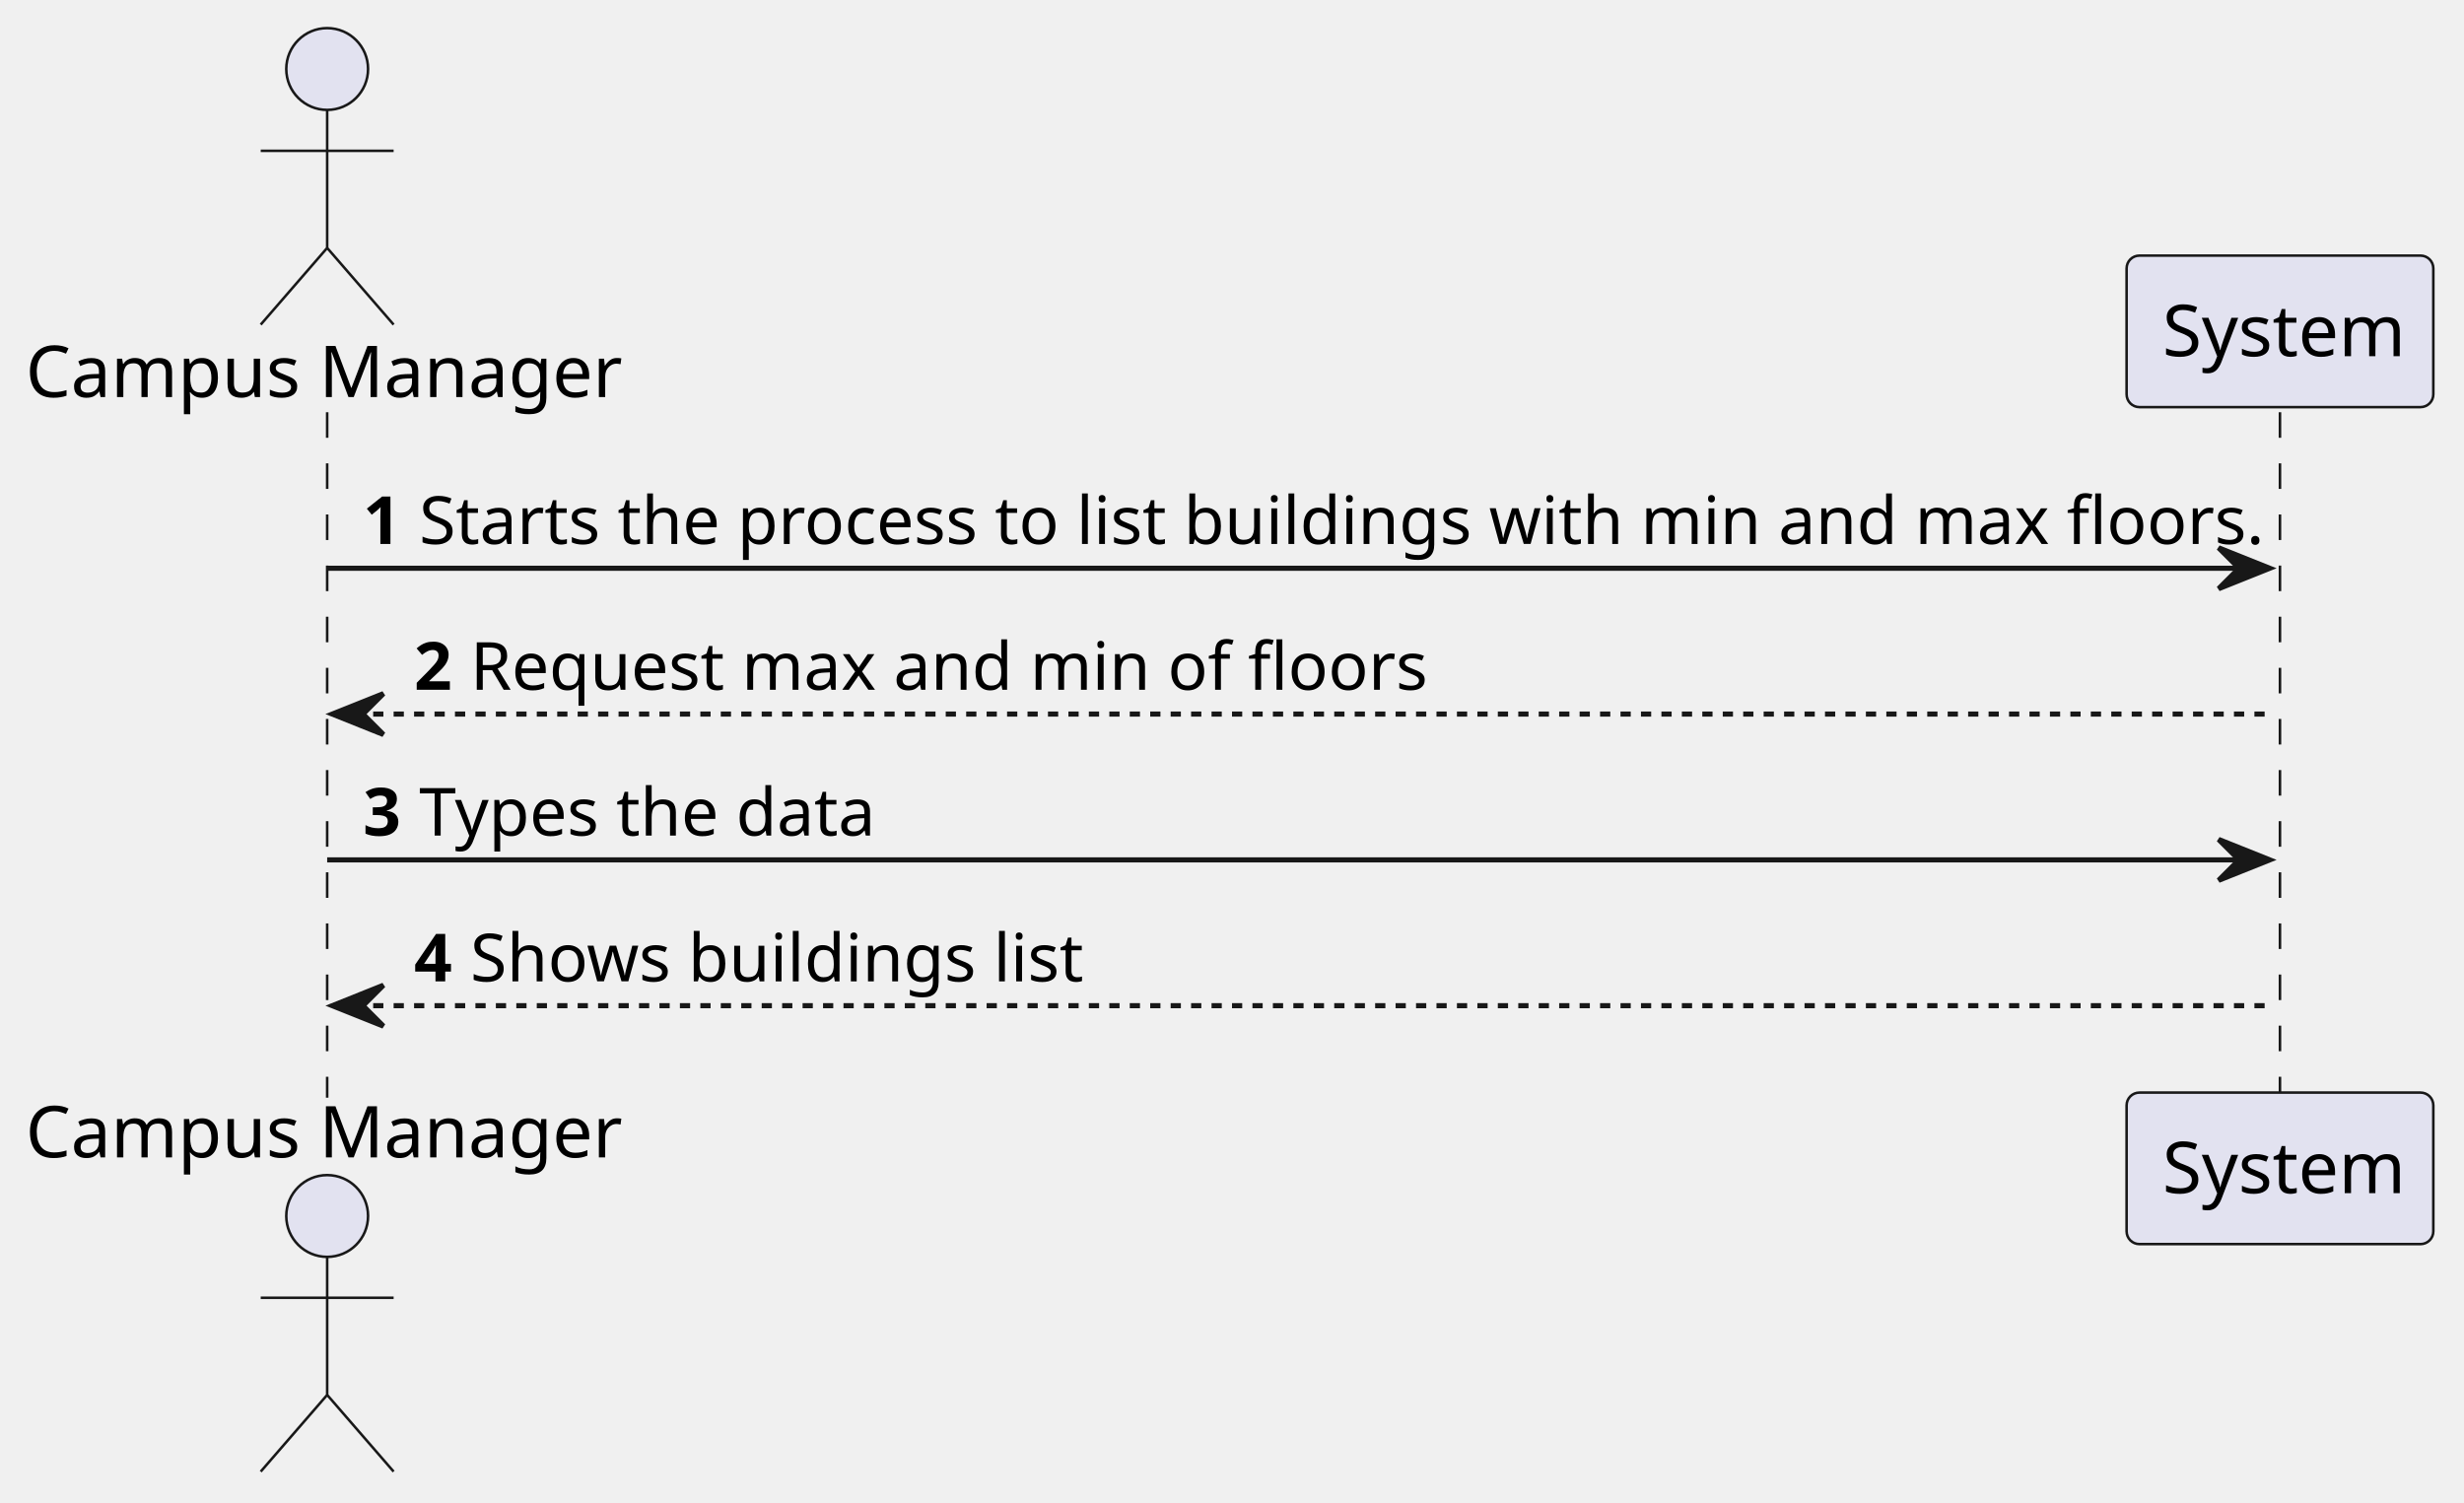
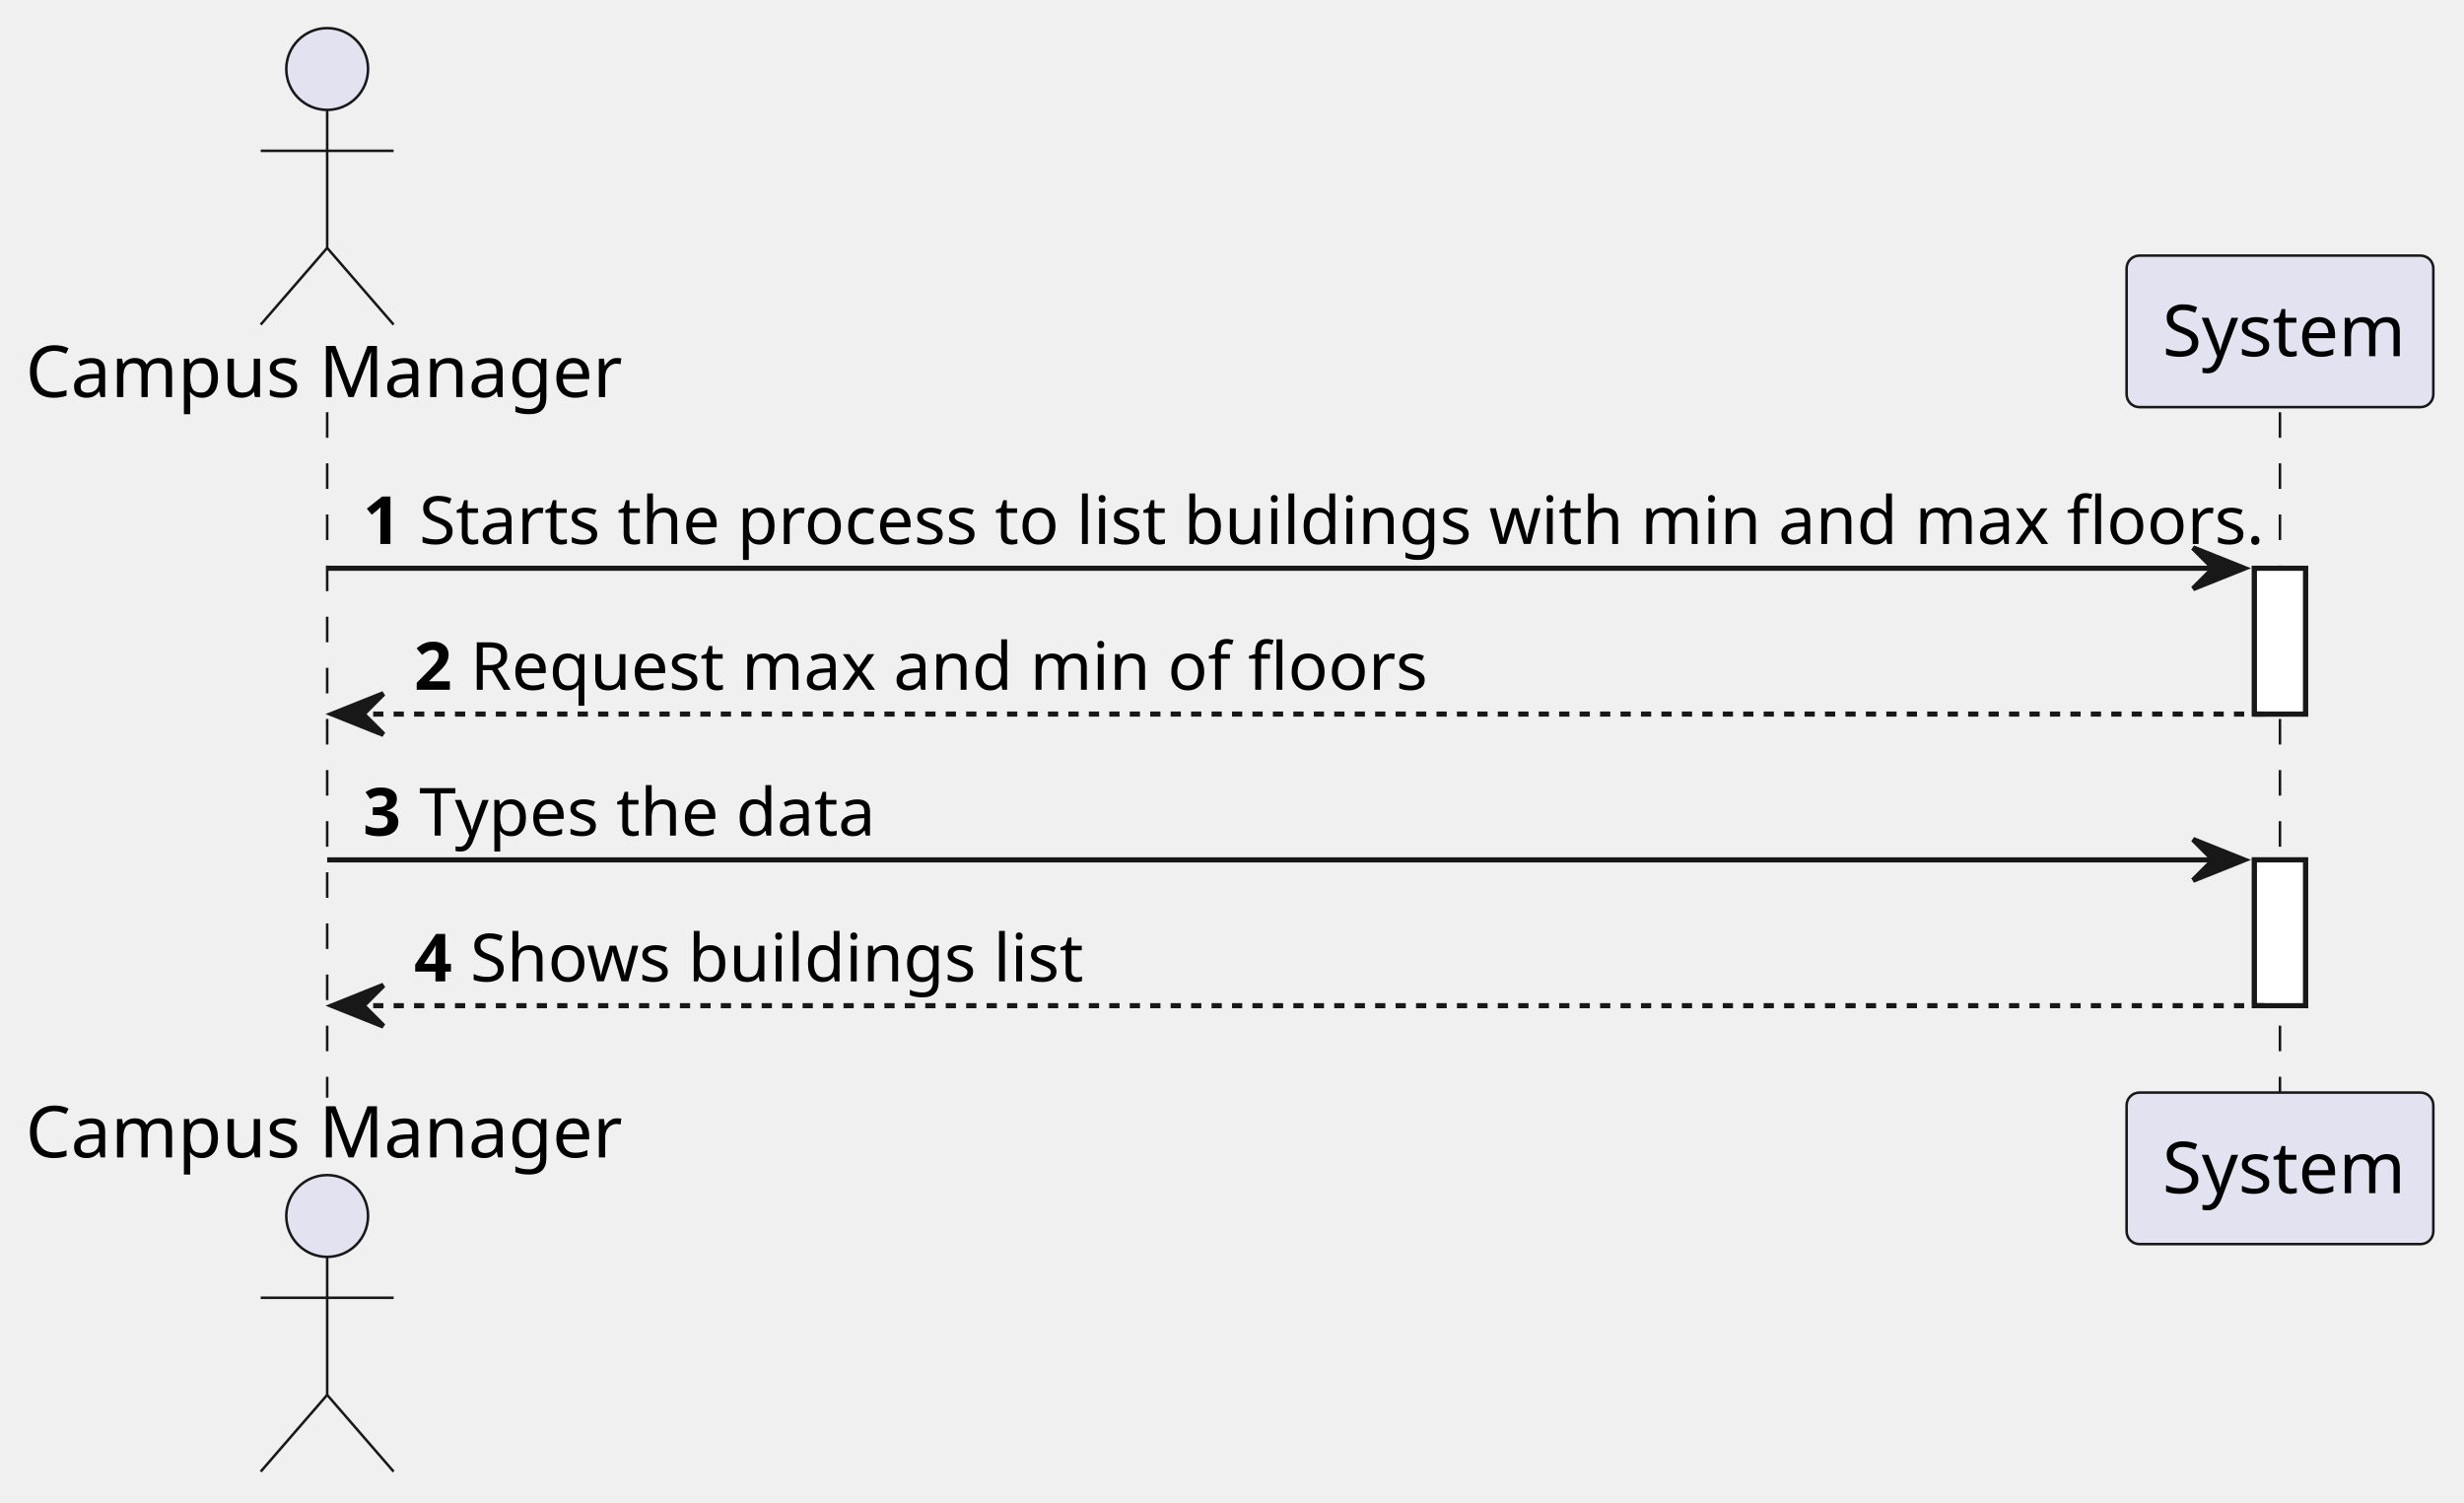
<svg xmlns="http://www.w3.org/2000/svg" contentStyleType="text/css" height="294px" preserveAspectRatio="none" style="width:482px;height:294px;background:#FFFFFF;" version="1.1" viewBox="0 0 482 294" width="482px" zoomAndPan="magnify">
  <defs />
  <g>
+     <rect fill="#FFFFFF" height="28.523" style="stroke:#181818;stroke-width:1.0;" width="10" x="441" y="111.164" />
+     <rect fill="#FFFFFF" height="28.523" style="stroke:#181818;stroke-width:1.0;" width="10" x="441" y="168.211" />
    <line style="stroke:#181818;stroke-width:0.5;stroke-dasharray:5.0,5.0;" x1="64" x2="64" y1="80.641" y2="214.734" />
    <line style="stroke:#181818;stroke-width:0.5;stroke-dasharray:5.0,5.0;" x1="446" x2="446" y1="80.641" y2="214.734" />
    <text fill="#000000" font-family="sans-serif" font-size="14" lengthAdjust="spacing" textLength="112" x="5" y="77.674">Campus Manager</text>
    <ellipse cx="64" cy="13.5" fill="#E2E2F0" rx="8" ry="8" style="stroke:#181818;stroke-width:0.5;" />
    <path d="M64,21.5 L64,48.5 M51,29.5 L77,29.5 M64,48.5 L51,63.5 M64,48.5 L77,63.5 " fill="none" style="stroke:#181818;stroke-width:0.5;" />
    <text fill="#000000" font-family="sans-serif" font-size="14" lengthAdjust="spacing" textLength="112" x="5" y="226.408">Campus Manager</text>
    <ellipse cx="64" cy="237.875" fill="#E2E2F0" rx="8" ry="8" style="stroke:#181818;stroke-width:0.5;" />
    <path d="M64,245.875 L64,272.875 M51,253.875 L77,253.875 M64,272.875 L51,287.875 M64,272.875 L77,287.875 " fill="none" style="stroke:#181818;stroke-width:0.5;" />
    <rect fill="#E2E2F0" height="29.641" rx="2.5" ry="2.5" style="stroke:#181818;stroke-width:0.5;" width="60" x="416" y="50" />
    <text fill="#000000" font-family="sans-serif" font-size="14" lengthAdjust="spacing" textLength="46" x="423" y="69.674">System</text>
    <rect fill="#E2E2F0" height="29.641" rx="2.5" ry="2.5" style="stroke:#181818;stroke-width:0.5;" width="60" x="416" y="213.734" />
    <text fill="#000000" font-family="sans-serif" font-size="14" lengthAdjust="spacing" textLength="46" x="423" y="233.408">System</text>
-     <polygon fill="#181818" points="434,107.164,444,111.164,434,115.164,438,111.164" style="stroke:#181818;stroke-width:1.0;" />
-     <line style="stroke:#181818;stroke-width:1.0;" x1="64" x2="440" y1="111.164" y2="111.164" />
+     <rect fill="#FFFFFF" height="28.523" style="stroke:#181818;stroke-width:1.0;" width="10" x="441" y="111.164" />
+     <rect fill="#FFFFFF" height="28.523" style="stroke:#181818;stroke-width:1.0;" width="10" x="441" y="168.211" />
+     <polygon fill="#181818" points="429,107.164,439,111.164,429,115.164,433,111.164" style="stroke:#181818;stroke-width:1.0;" />
+     <line style="stroke:#181818;stroke-width:1.0;" x1="64" x2="435" y1="111.164" y2="111.164" />
    <text fill="#000000" font-family="sans-serif" font-size="13" font-weight="bold" lengthAdjust="spacing" textLength="7" x="71" y="106.409">1</text>
    <text fill="#000000" font-family="sans-serif" font-size="13" lengthAdjust="spacing" textLength="347" x="82" y="106.409">Starts the process to  list buildings with min and max floors.</text>
    <polygon fill="#181818" points="75,135.688,65,139.688,75,143.688,71,139.688" style="stroke:#181818;stroke-width:1.0;" />
    <line style="stroke:#181818;stroke-width:1.0;stroke-dasharray:2.0,2.0;" x1="69" x2="445" y1="139.688" y2="139.688" />
    <text fill="#000000" font-family="sans-serif" font-size="13" font-weight="bold" lengthAdjust="spacing" textLength="7" x="81" y="134.933">2</text>
    <text fill="#000000" font-family="sans-serif" font-size="13" lengthAdjust="spacing" textLength="176" x="92" y="134.933">Request max and min of floors</text>
-     <polygon fill="#181818" points="434,164.211,444,168.211,434,172.211,438,168.211" style="stroke:#181818;stroke-width:1.0;" />
-     <line style="stroke:#181818;stroke-width:1.0;" x1="64" x2="440" y1="168.211" y2="168.211" />
+     <polygon fill="#181818" points="429,164.211,439,168.211,429,172.211,433,168.211" style="stroke:#181818;stroke-width:1.0;" />
+     <line style="stroke:#181818;stroke-width:1.0;" x1="64" x2="435" y1="168.211" y2="168.211" />
    <text fill="#000000" font-family="sans-serif" font-size="13" font-weight="bold" lengthAdjust="spacing" textLength="7" x="71" y="163.456">3</text>
    <text fill="#000000" font-family="sans-serif" font-size="13" lengthAdjust="spacing" textLength="86" x="82" y="163.456">Types the data</text>
    <polygon fill="#181818" points="75,192.734,65,196.734,75,200.734,71,196.734" style="stroke:#181818;stroke-width:1.0;" />
    <line style="stroke:#181818;stroke-width:1.0;stroke-dasharray:2.0,2.0;" x1="69" x2="445" y1="196.734" y2="196.734" />
    <text fill="#000000" font-family="sans-serif" font-size="13" font-weight="bold" lengthAdjust="spacing" textLength="7" x="81" y="191.98">4</text>
    <text fill="#000000" font-family="sans-serif" font-size="13" lengthAdjust="spacing" textLength="115" x="92" y="191.98">Shows buildings list</text>
  </g>
</svg>
